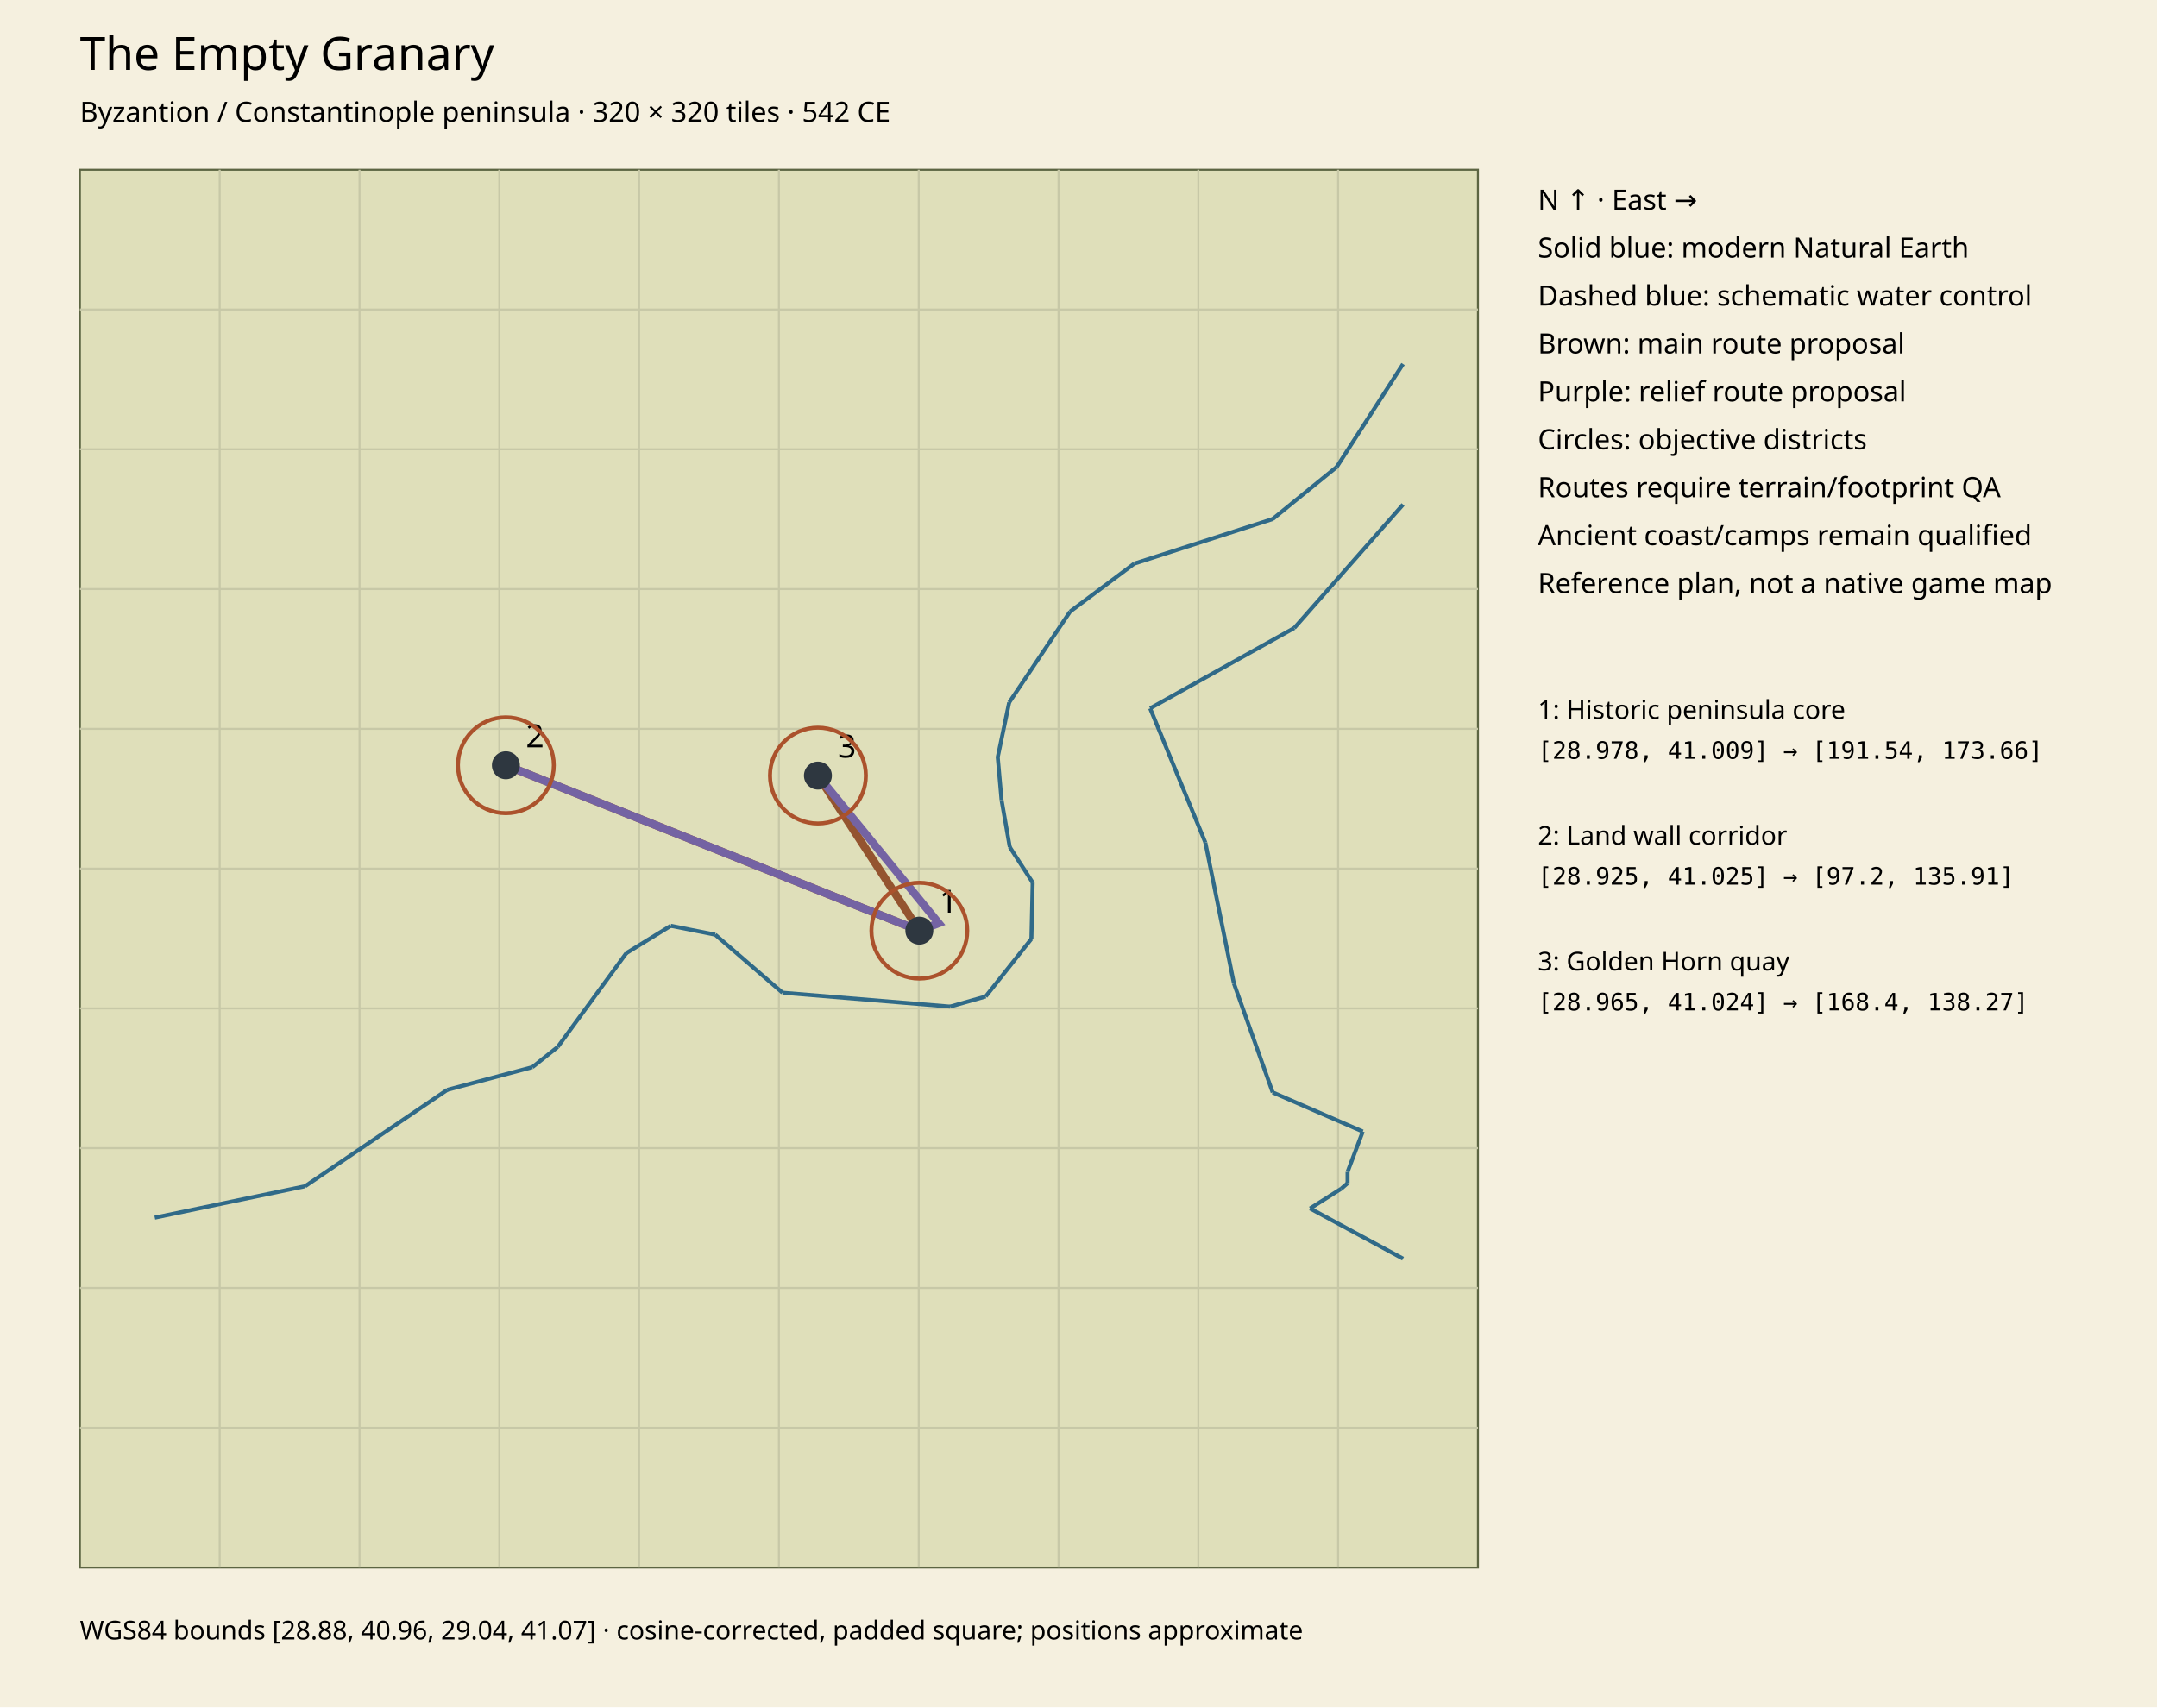
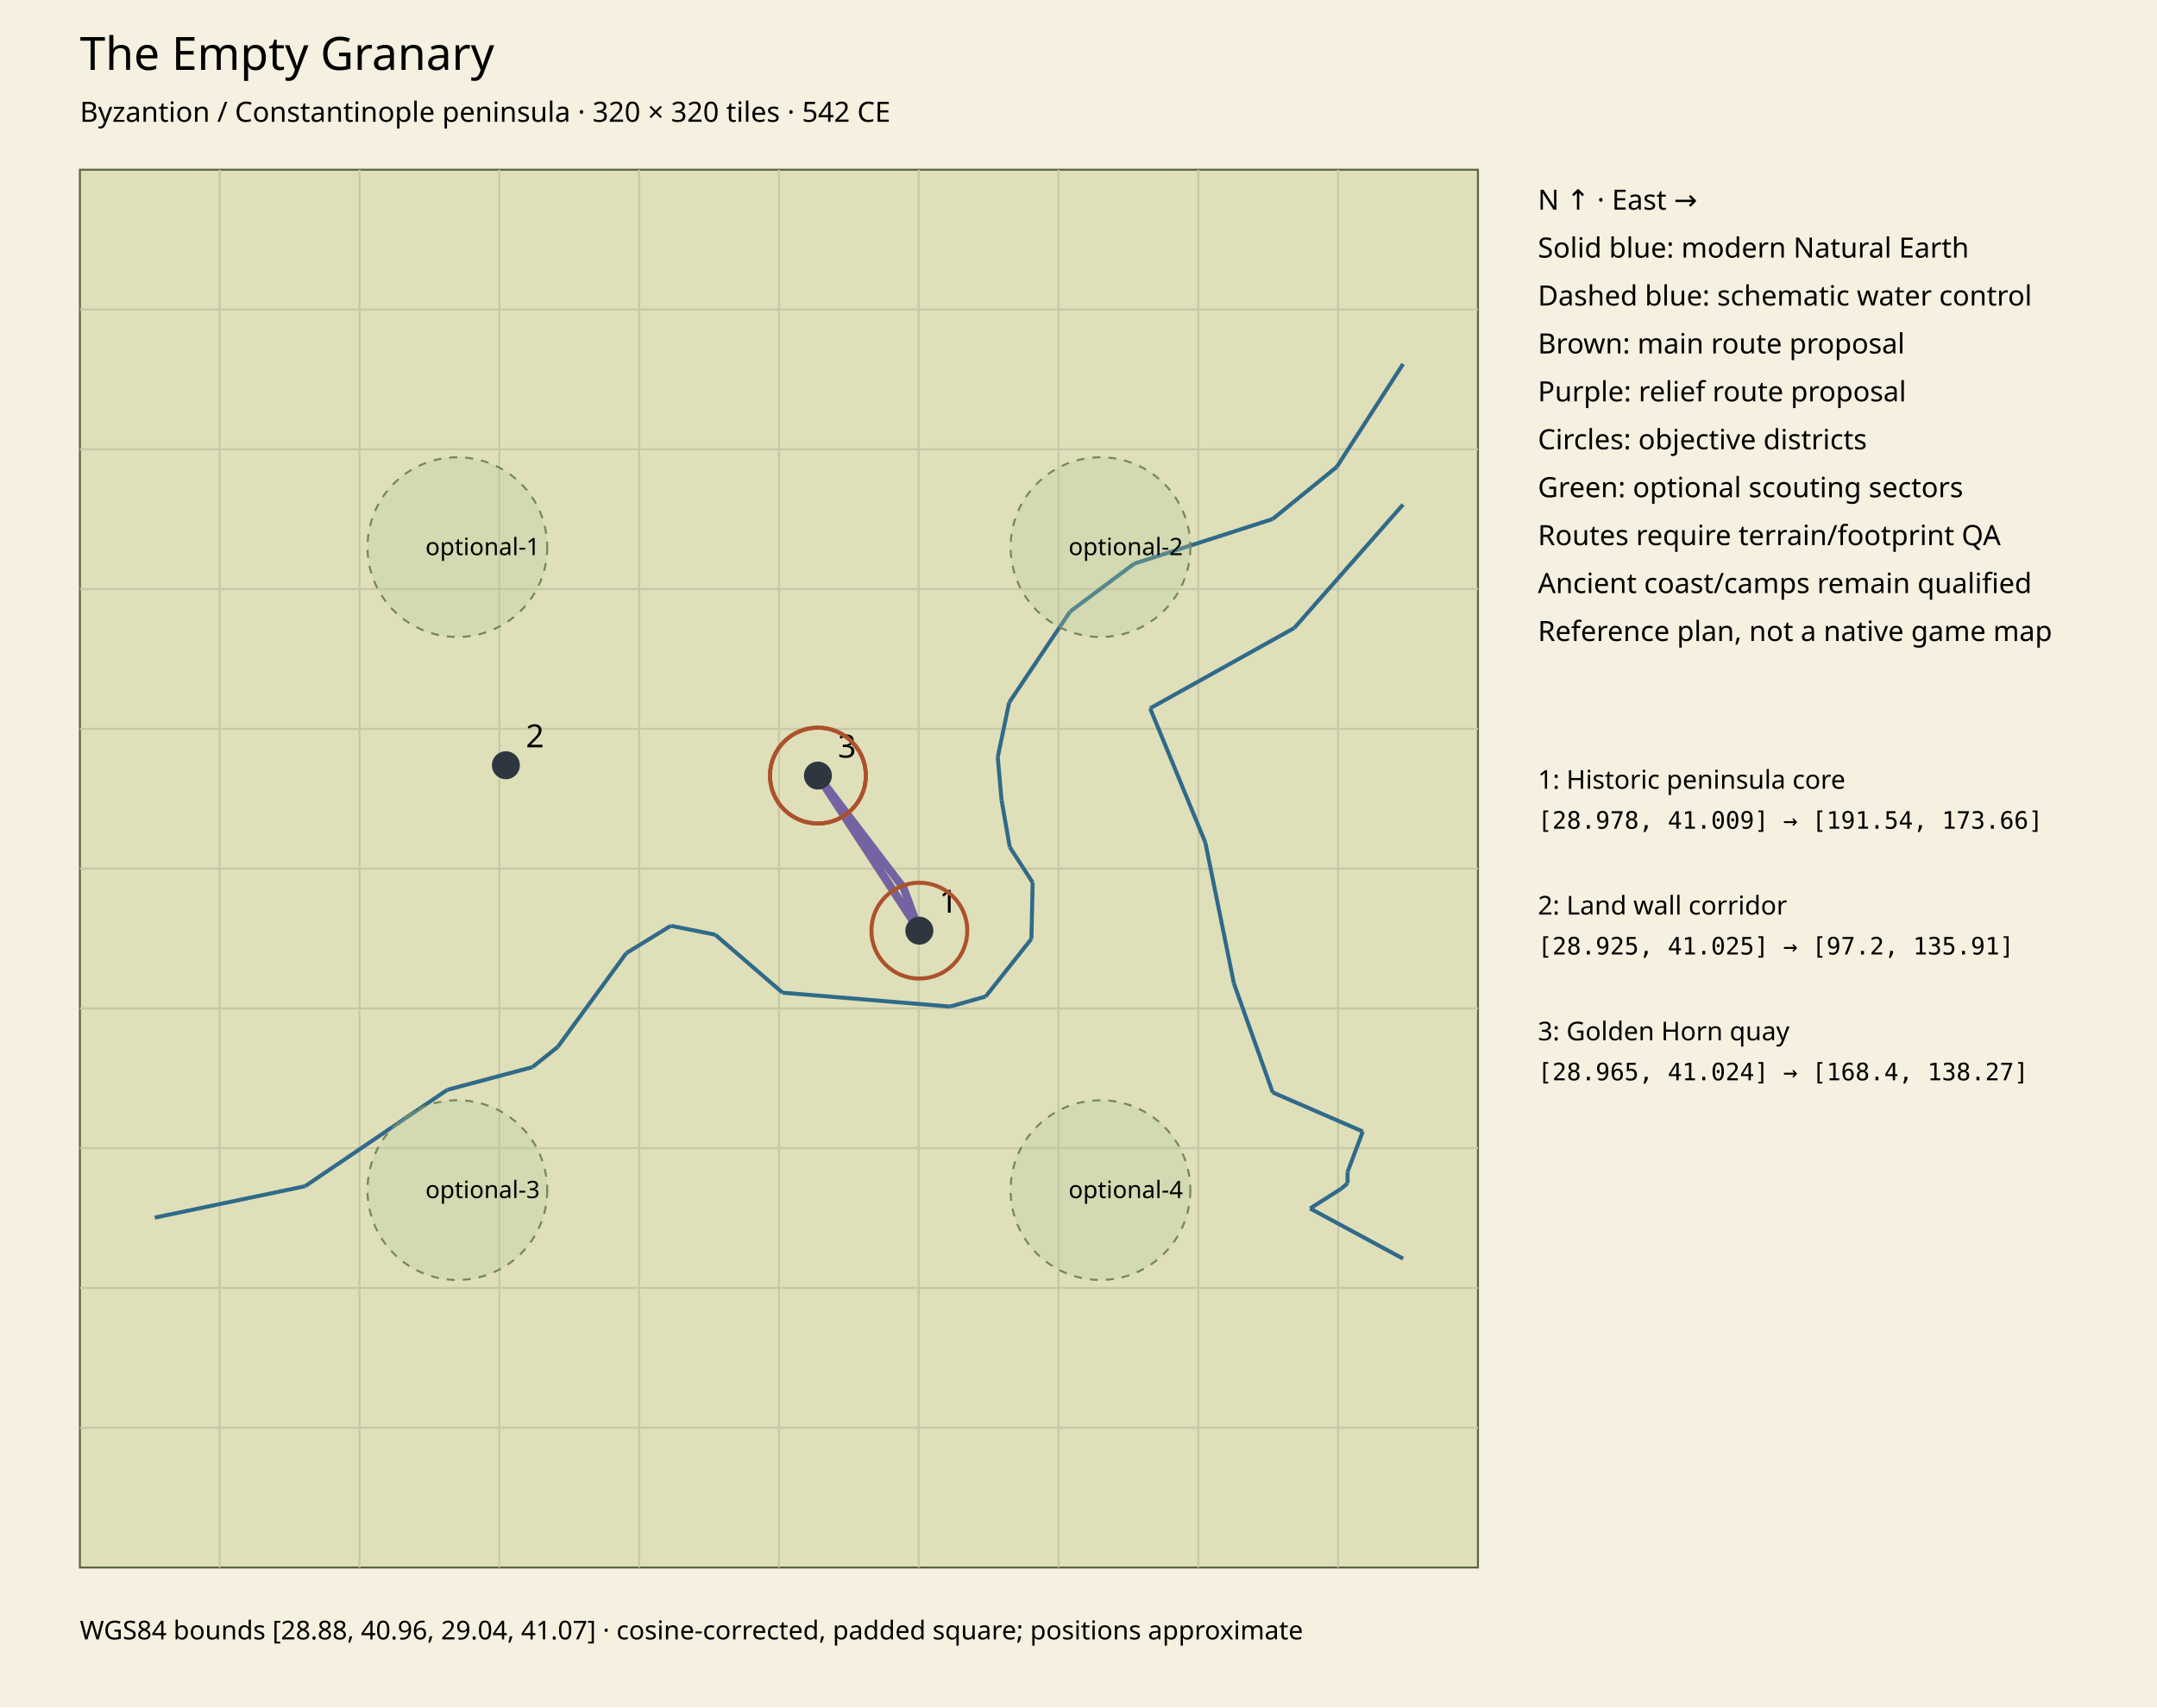
<svg xmlns="http://www.w3.org/2000/svg" viewBox="0 0 1080 855" role="img" aria-label="The Empty Granary: geographic design controls">
  <rect width="1080" height="855" fill="#f5f0df" />
  <text x="40" y="35" font-family="sans-serif" font-size="23">The Empty Granary</text>
  <text x="40" y="61" font-family="sans-serif" font-size="14">Byzantion / Constantinople peninsula · 320 × 320 tiles · 542 CE</text>
  <rect x="40" y="85" width="700" height="700" fill="#dfdfba" stroke="#5c6542" />
  <path d="M 110 85 V785 M40 155 H740" stroke="#c7c8a7" fill="none" />
  <path d="M 180 85 V785 M40 225 H740" stroke="#c7c8a7" fill="none" />
  <path d="M 250 85 V785 M40 295 H740" stroke="#c7c8a7" fill="none" />
  <path d="M 320 85 V785 M40 365 H740" stroke="#c7c8a7" fill="none" />
  <path d="M 390 85 V785 M40 435 H740" stroke="#c7c8a7" fill="none" />
  <path d="M 460 85 V785 M40 505 H740" stroke="#c7c8a7" fill="none" />
  <path d="M 530 85 V785 M40 575 H740" stroke="#c7c8a7" fill="none" />
  <path d="M 600 85 V785 M40 645 H740" stroke="#c7c8a7" fill="none" />
  <path d="M 670 85 V785 M40 715 H740" stroke="#c7c8a7" fill="none" />
  <polyline points="702.50,182.30 669.32,233.82" fill="none" stroke="#306a88" stroke-width="2" />
  <polyline points="669.32,233.82 637.22,259.93" fill="none" stroke="#306a88" stroke-width="2" />
  <polyline points="637.22,259.93 567.90,282.27" fill="none" stroke="#306a88" stroke-width="2" />
  <polyline points="567.90,282.27 535.79,306.28" fill="none" stroke="#306a88" stroke-width="2" />
  <polyline points="535.79,306.28 505.29,351.79" fill="none" stroke="#306a88" stroke-width="2" />
  <polyline points="505.29,351.79 499.56,379.18" fill="none" stroke="#306a88" stroke-width="2" />
  <polyline points="499.56,379.18 501.47,400.66" fill="none" stroke="#306a88" stroke-width="2" />
  <polyline points="501.47,400.66 505.60,424.25" fill="none" stroke="#306a88" stroke-width="2" />
  <polyline points="505.60,424.25 517.05,441.96" fill="none" stroke="#306a88" stroke-width="2" />
  <polyline points="517.05,441.96 516.42,470.18" fill="none" stroke="#306a88" stroke-width="2" />
  <polyline points="516.42,470.18 493.53,499.03" fill="none" stroke="#306a88" stroke-width="2" />
  <polyline points="493.53,499.03 475.71,504.10" fill="none" stroke="#306a88" stroke-width="2" />
  <polyline points="475.71,504.10 391.80,497.14" fill="none" stroke="#306a88" stroke-width="2" />
  <polyline points="391.80,497.14 358.09,468.07" fill="none" stroke="#306a88" stroke-width="2" />
  <polyline points="358.09,468.07 335.84,463.64" fill="none" stroke="#306a88" stroke-width="2" />
  <polyline points="335.84,463.64 313.59,477.33" fill="none" stroke="#306a88" stroke-width="2" />
  <polyline points="313.59,477.33 279.25,524.31" fill="none" stroke="#306a88" stroke-width="2" />
  <polyline points="279.25,524.31 266.55,534.43" fill="none" stroke="#306a88" stroke-width="2" />
  <polyline points="266.55,534.43 223.95,545.79" fill="none" stroke="#306a88" stroke-width="2" />
  <polyline points="223.95,545.79 152.75,594.05" fill="none" stroke="#306a88" stroke-width="2" />
  <polyline points="152.75,594.05 77.50,609.78" fill="none" stroke="#306a88" stroke-width="2" />
  <polyline points="702.50,252.67 648.01,314.51" fill="none" stroke="#306a88" stroke-width="2" />
  <polyline points="648.01,314.51 575.86,354.73" fill="none" stroke="#306a88" stroke-width="2" />
  <polyline points="575.86,354.73 603.51,421.94" fill="none" stroke="#306a88" stroke-width="2" />
  <polyline points="603.51,421.94 617.82,492.51" fill="none" stroke="#306a88" stroke-width="2" />
  <polyline points="617.82,492.51 637.22,547.07" fill="none" stroke="#306a88" stroke-width="2" />
  <polyline points="637.22,547.07 682.35,566.66" fill="none" stroke="#306a88" stroke-width="2" />
  <polyline points="682.35,566.66 674.72,586.87" fill="none" stroke="#306a88" stroke-width="2" />
  <polyline points="674.72,586.87 674.72,592.55" fill="none" stroke="#306a88" stroke-width="2" />
  <polyline points="674.72,592.55 671.54,595.30" fill="none" stroke="#306a88" stroke-width="2" />
  <polyline points="671.54,595.30 655.96,605.19" fill="none" stroke="#306a88" stroke-width="2" />
  <polyline points="655.96,605.19 702.50,630.34" fill="none" stroke="#306a88" stroke-width="2" />
-   <polyline points="409.53,388.41 460.31,466.07 253.29,383.24" fill="none" stroke="#94542f" stroke-width="4" />
-   <polyline points="409.53,388.41 470.03,462.35 460.31,466.07 253.29,383.24" fill="none" stroke="#7463a3" stroke-width="4" />
+   <polyline points="409.53,388.41 460.31,466.07 409.53,388.41" fill="none" stroke="#94542f" stroke-width="4" />
+   <polyline points="409.53,388.41 452.47,444.81 460.31,466.07 409.53,388.41" fill="none" stroke="#7463a3" stroke-width="4" />
+   <circle cx="229.00" cy="274.00" r="45" fill="#b6c997" fill-opacity=".3" stroke="#75875a" stroke-dasharray="4 4" />
+   <text x="213.00" y="278.00" font-family="sans-serif" font-size="12">optional-1</text>
+   <circle cx="551.00" cy="274.00" r="45" fill="#b6c997" fill-opacity=".3" stroke="#75875a" stroke-dasharray="4 4" />
+   <text x="535.00" y="278.00" font-family="sans-serif" font-size="12">optional-2</text>
+   <circle cx="229.00" cy="596.00" r="45" fill="#b6c997" fill-opacity=".3" stroke="#75875a" stroke-dasharray="4 4" />
+   <text x="213.00" y="600.00" font-family="sans-serif" font-size="12">optional-3</text>
+   <circle cx="551.00" cy="596.00" r="45" fill="#b6c997" fill-opacity=".3" stroke="#75875a" stroke-dasharray="4 4" />
+   <text x="535.00" y="600.00" font-family="sans-serif" font-size="12">optional-4</text>
  <circle cx="460.31" cy="466.07" r="7" fill="#2e3740" />
  <text x="470.31" y="457.07" font-family="sans-serif" font-size="16">1</text>
  <circle cx="253.29" cy="383.24" r="7" fill="#2e3740" />
  <text x="263.29" y="374.24" font-family="sans-serif" font-size="16">2</text>
  <circle cx="409.53" cy="388.41" r="7" fill="#2e3740" />
  <text x="419.53" y="379.41" font-family="sans-serif" font-size="16">3</text>
  <circle cx="409.53" cy="388.41" r="24" fill="none" stroke="#ab522c" stroke-width="2" />
  <circle cx="460.31" cy="466.07" r="24" fill="none" stroke="#ab522c" stroke-width="2" />
-   <circle cx="253.29" cy="383.24" r="24" fill="none" stroke="#ab522c" stroke-width="2" />
+   <circle cx="409.53" cy="388.41" r="24" fill="none" stroke="#ab522c" stroke-width="2" />
  <text x="770" y="105" font-family="sans-serif" font-size="14">N ↑ · East →</text>
  <text x="770" y="129" font-family="sans-serif" font-size="14">Solid blue: modern Natural Earth</text>
  <text x="770" y="153" font-family="sans-serif" font-size="14">Dashed blue: schematic water control</text>
  <text x="770" y="177" font-family="sans-serif" font-size="14">Brown: main route proposal</text>
  <text x="770" y="201" font-family="sans-serif" font-size="14">Purple: relief route proposal</text>
  <text x="770" y="225" font-family="sans-serif" font-size="14">Circles: objective districts</text>
-   <text x="770" y="249" font-family="sans-serif" font-size="14">Routes require terrain/footprint QA</text>
-   <text x="770" y="273" font-family="sans-serif" font-size="14">Ancient coast/camps remain qualified</text>
-   <text x="770" y="297" font-family="sans-serif" font-size="14">Reference plan, not a native game map</text>
-   <text x="770" y="360" font-family="sans-serif" font-size="13">1: Historic peninsula core</text>
-   <text x="770" y="380" font-family="monospace" font-size="12">[28.978, 41.009] → [191.54, 173.66]</text>
-   <text x="770" y="423" font-family="sans-serif" font-size="13">2: Land wall corridor</text>
-   <text x="770" y="443" font-family="monospace" font-size="12">[28.925, 41.025] → [97.2, 135.91]</text>
-   <text x="770" y="486" font-family="sans-serif" font-size="13">3: Golden Horn quay</text>
-   <text x="770" y="506" font-family="monospace" font-size="12">[28.965, 41.024] → [168.4, 138.27]</text>
+   <text x="770" y="249" font-family="sans-serif" font-size="14">Green: optional scouting sectors</text>
+   <text x="770" y="273" font-family="sans-serif" font-size="14">Routes require terrain/footprint QA</text>
+   <text x="770" y="297" font-family="sans-serif" font-size="14">Ancient coast/camps remain qualified</text>
+   <text x="770" y="321" font-family="sans-serif" font-size="14">Reference plan, not a native game map</text>
+   <text x="770" y="395" font-family="sans-serif" font-size="13">1: Historic peninsula core</text>
+   <text x="770" y="415" font-family="monospace" font-size="12">[28.978, 41.009] → [191.54, 173.66]</text>
+   <text x="770" y="458" font-family="sans-serif" font-size="13">2: Land wall corridor</text>
+   <text x="770" y="478" font-family="monospace" font-size="12">[28.925, 41.025] → [97.2, 135.91]</text>
+   <text x="770" y="521" font-family="sans-serif" font-size="13">3: Golden Horn quay</text>
+   <text x="770" y="541" font-family="monospace" font-size="12">[28.965, 41.024] → [168.4, 138.27]</text>
  <text x="40" y="821" font-family="sans-serif" font-size="13">WGS84 bounds [28.88, 40.96, 29.04, 41.07] · cosine-corrected, padded square; positions approximate</text>
</svg>
